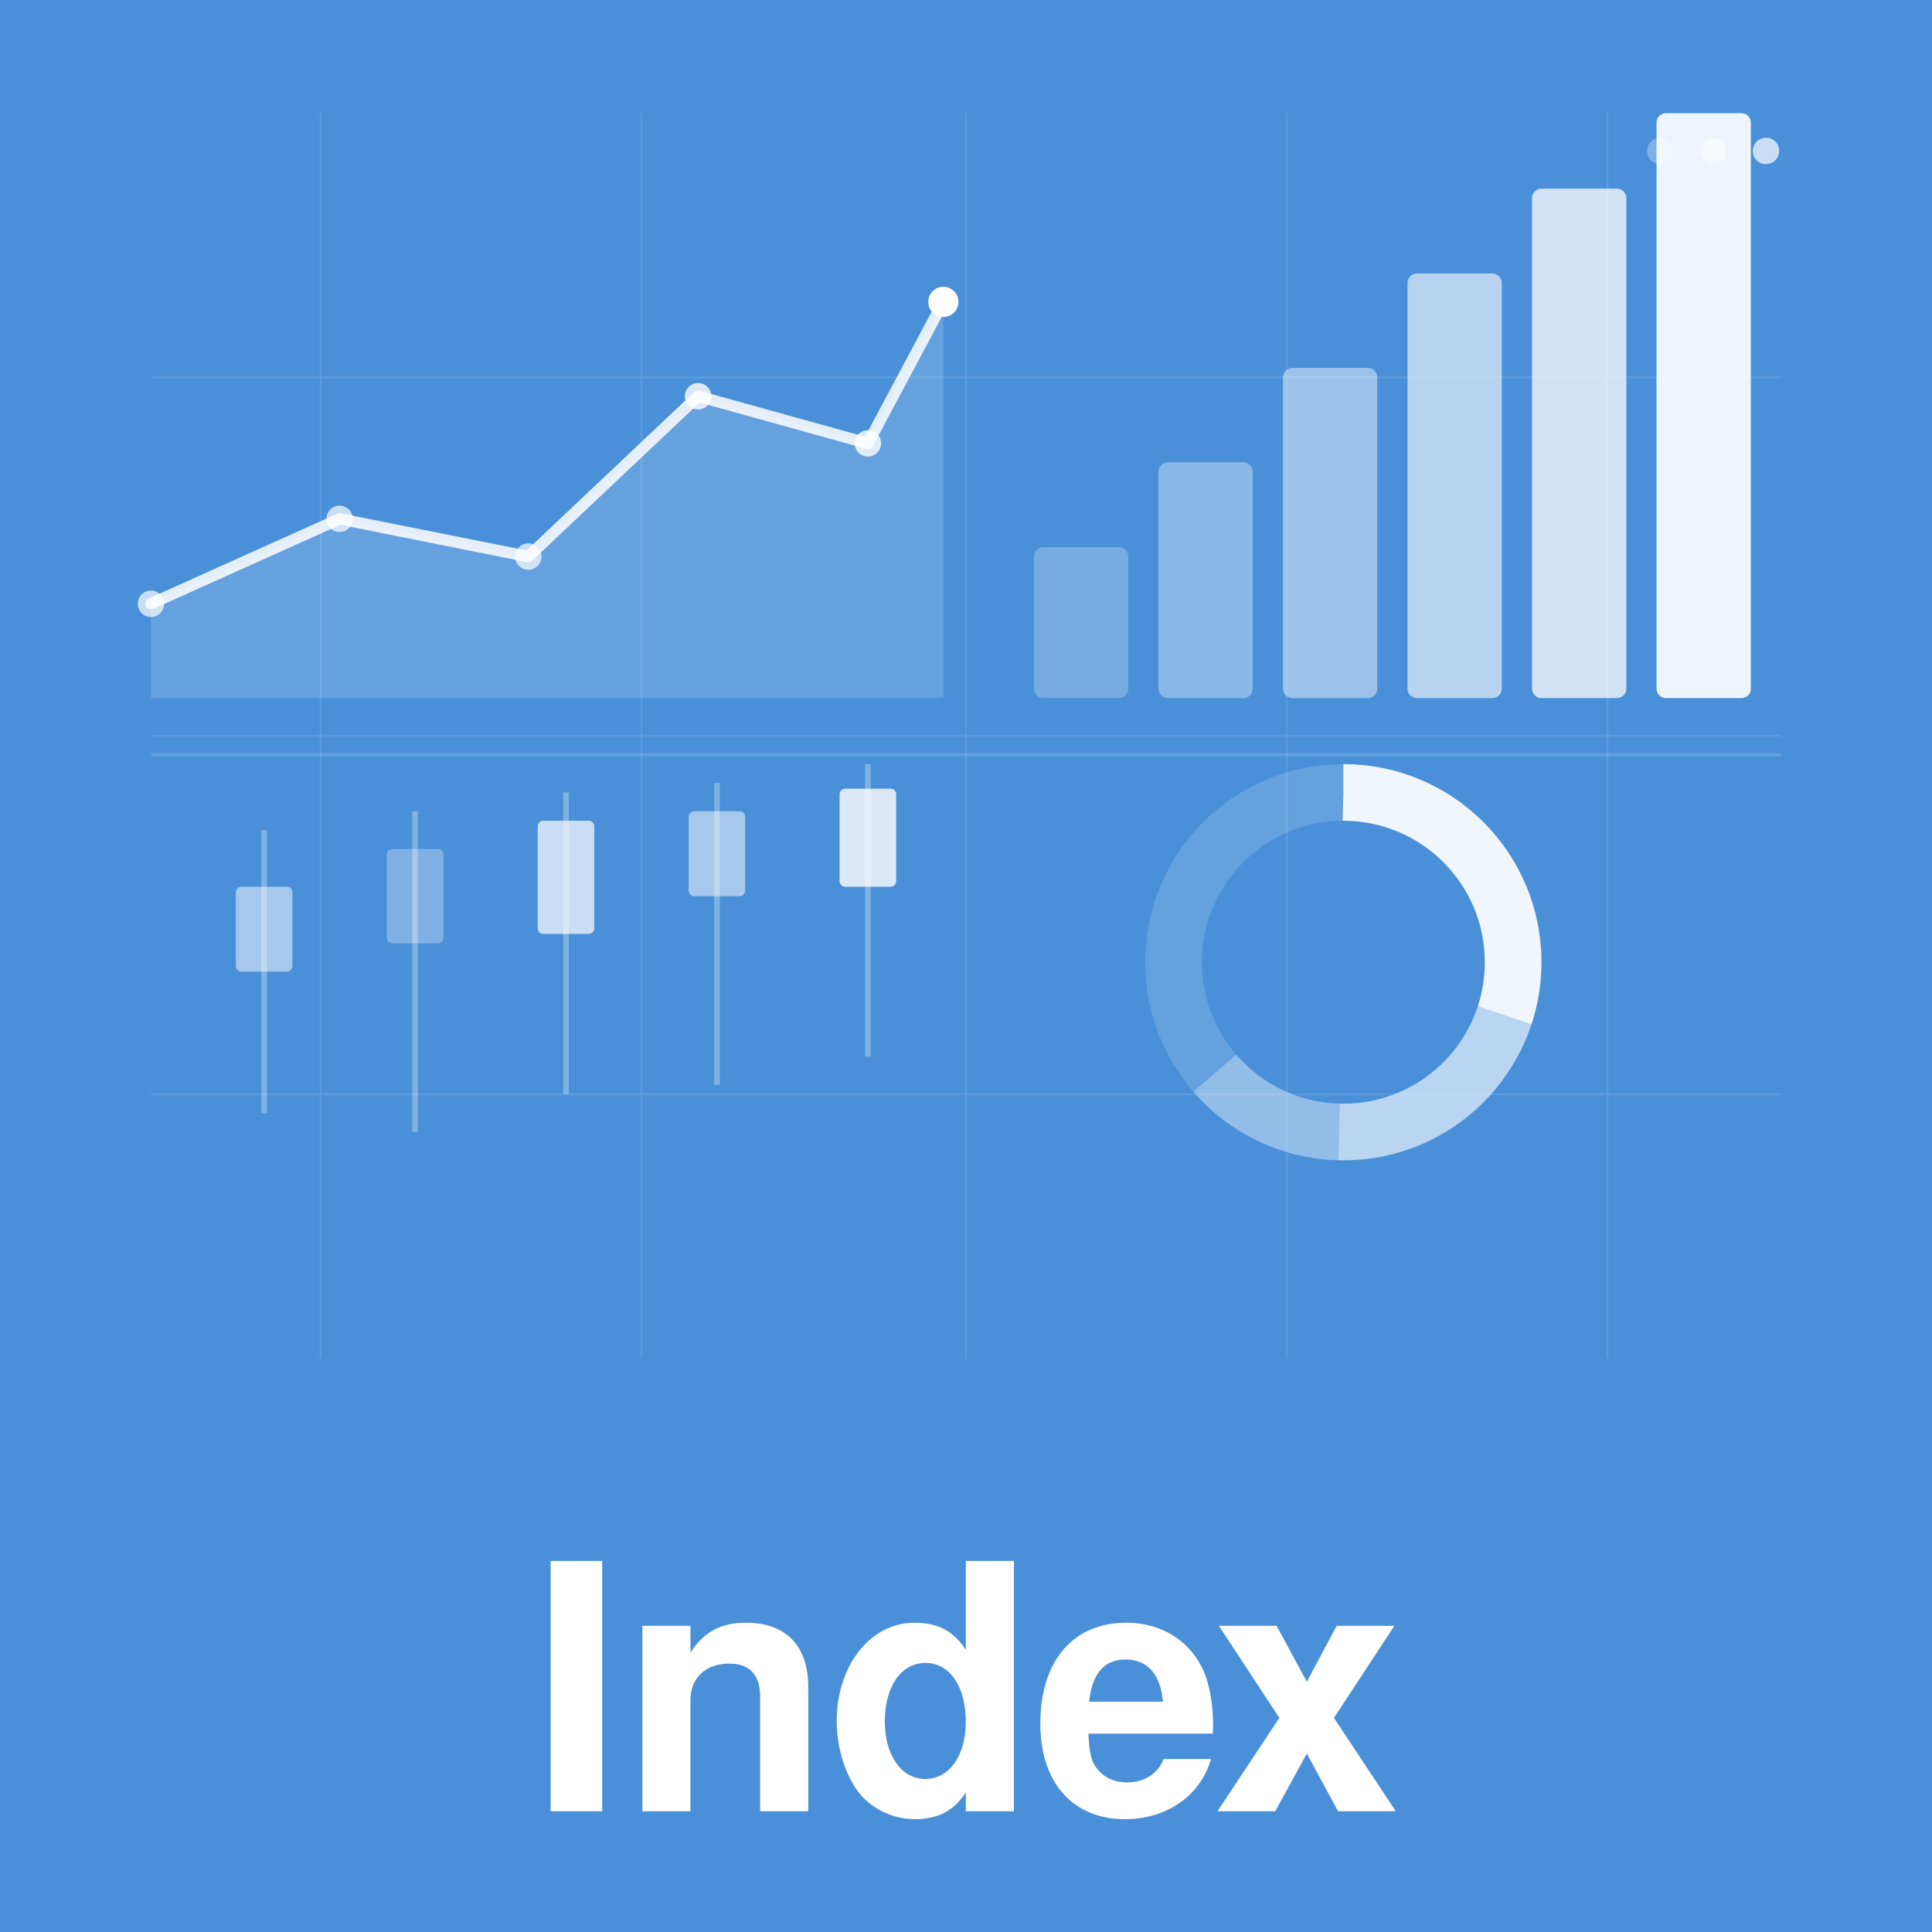
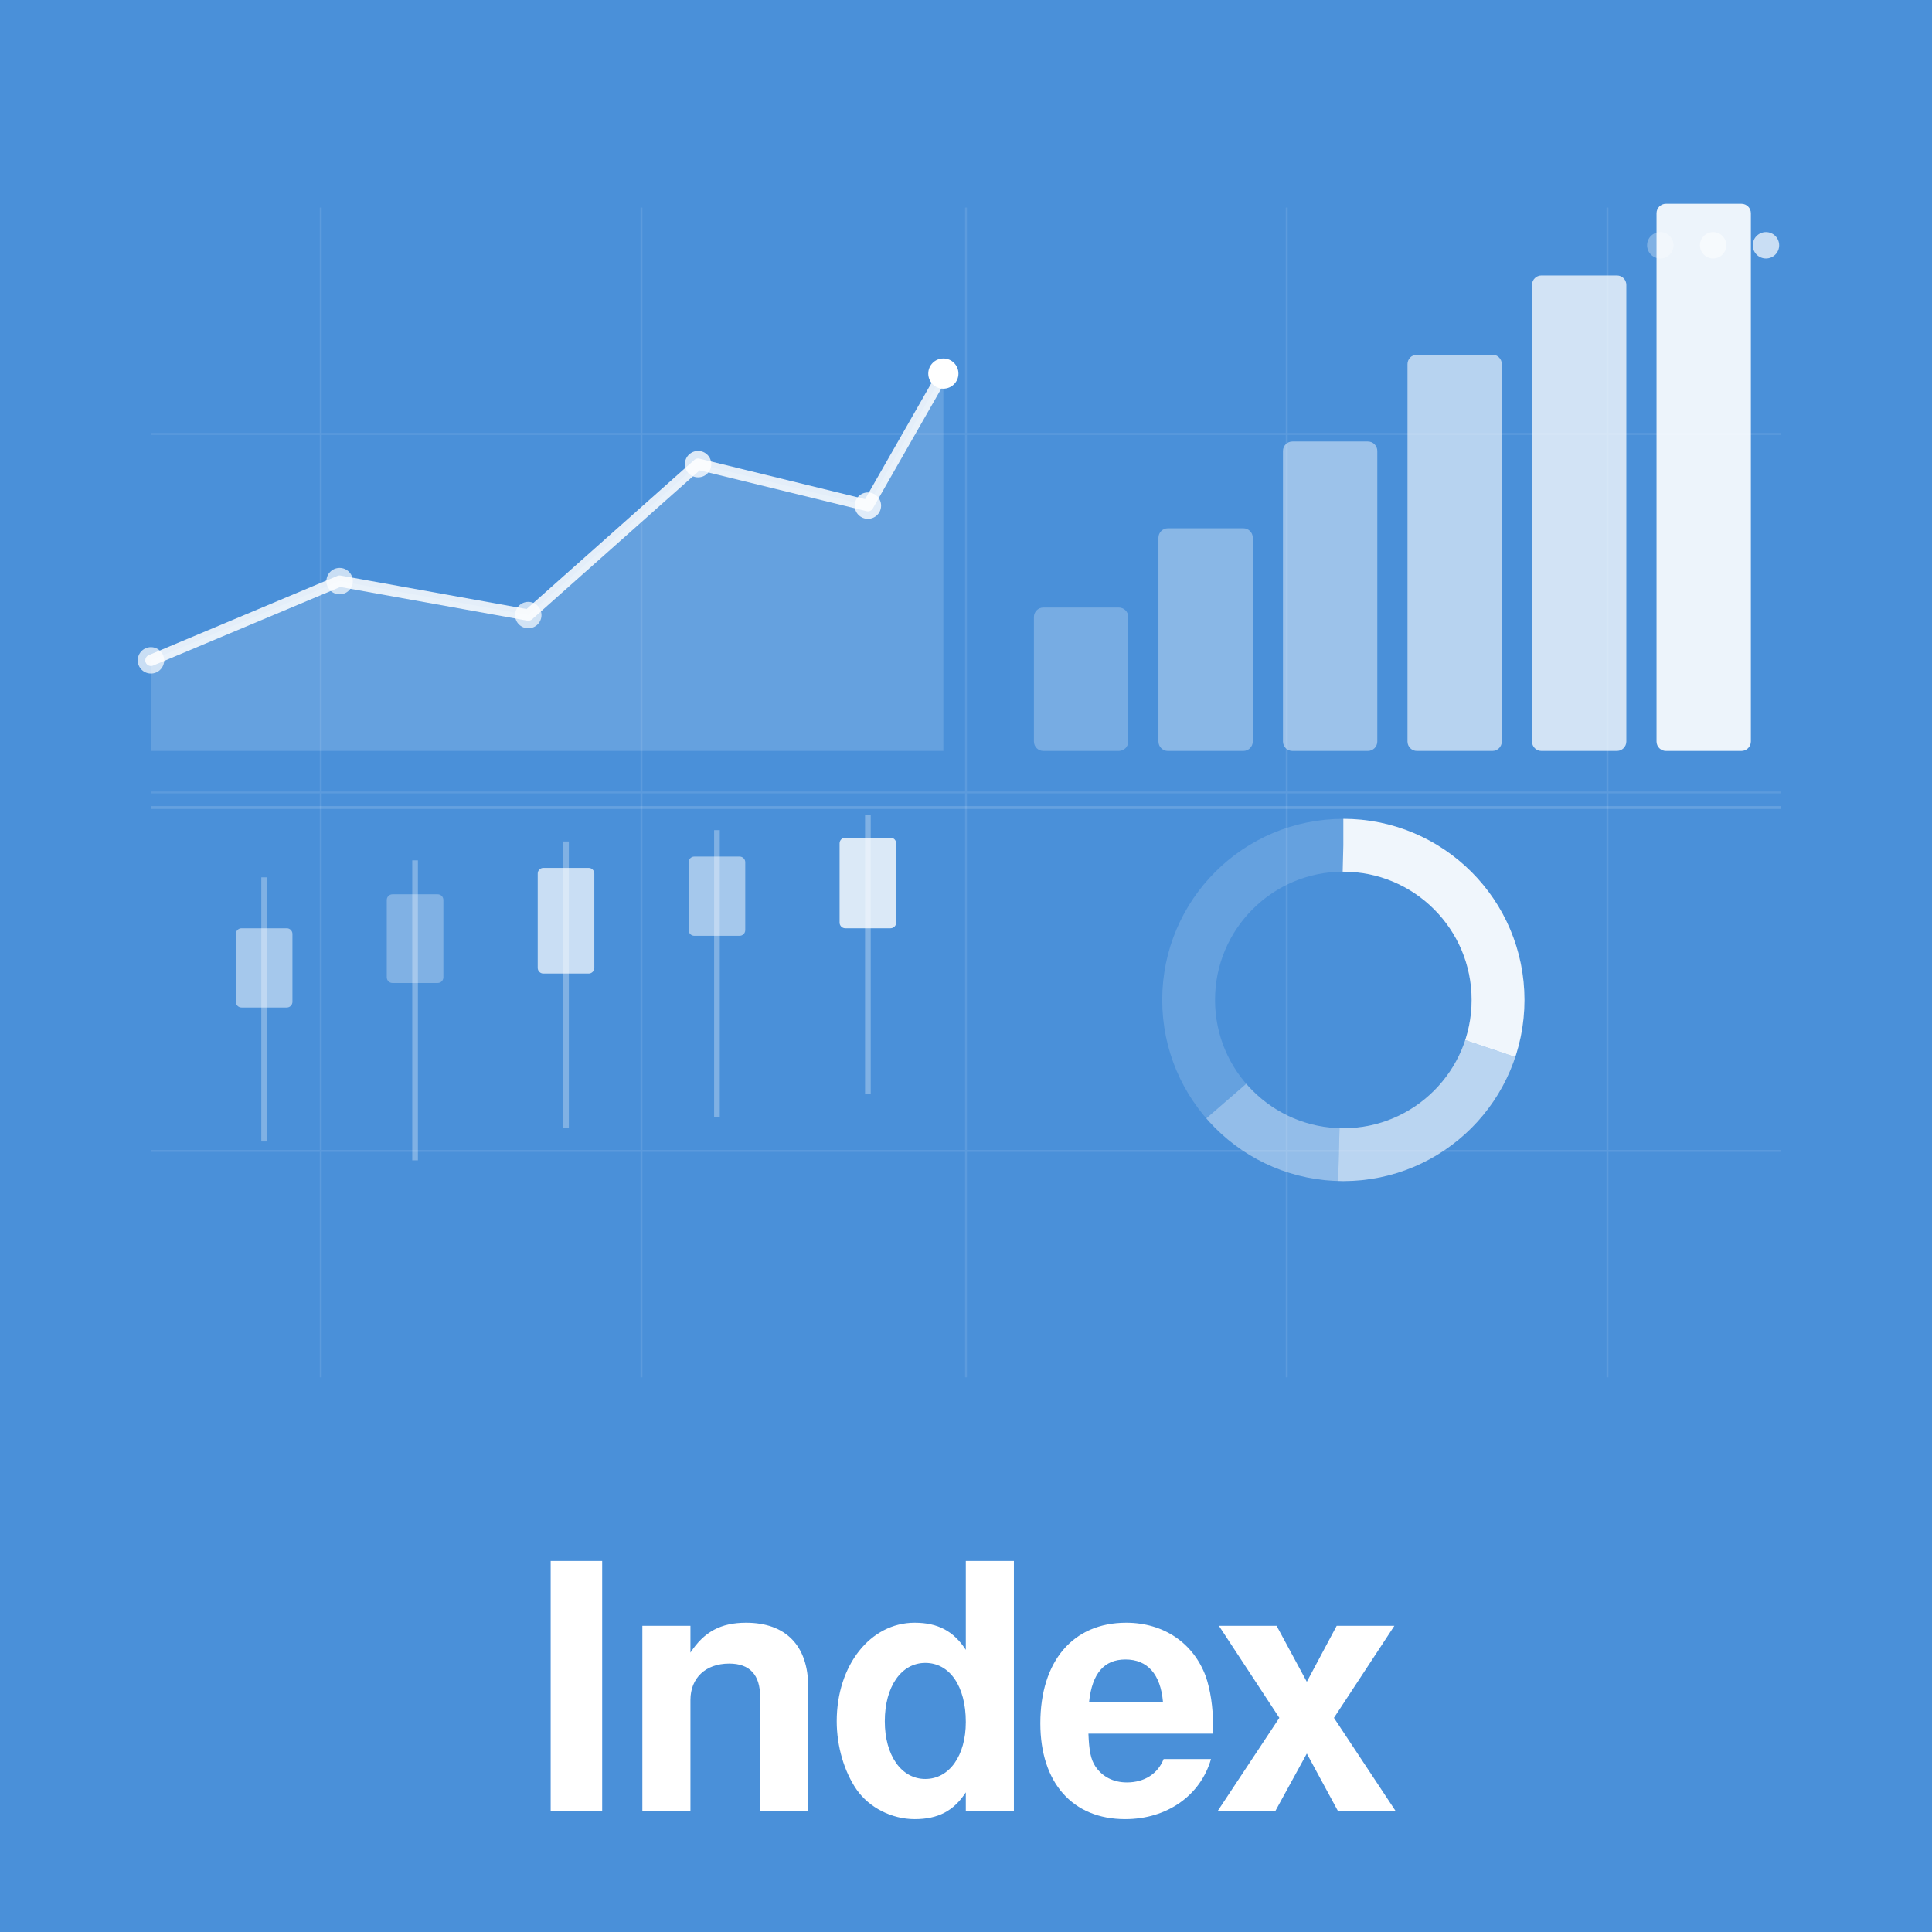
<svg xmlns="http://www.w3.org/2000/svg" width="1024" height="1024" viewBox="0 0 1024 1024">
  <rect width="1024" height="1024" fill="#4A90D9" />
-   <g opacity="0.1" stroke="#ffffff" stroke-width="1">
-     <line x1="170" y1="60" x2="170" y2="720" />
-     <line x1="340" y1="60" x2="340" y2="720" />
-     <line x1="512" y1="60" x2="512" y2="720" />
-     <line x1="682" y1="60" x2="682" y2="720" />
-     <line x1="852" y1="60" x2="852" y2="720" />
-     <line x1="80" y1="200" x2="944" y2="200" />
-     <line x1="80" y1="390" x2="944" y2="390" />
-     <line x1="80" y1="580" x2="944" y2="580" />
+   <g transform="translate(0, 50)">
+     <g opacity="0.1" stroke="#ffffff" stroke-width="1">
+       <line x1="170" y1="60" x2="170" y2="680" />
+       <line x1="340" y1="60" x2="340" y2="680" />
+       <line x1="512" y1="60" x2="512" y2="680" />
+       <line x1="682" y1="60" x2="682" y2="680" />
+       <line x1="852" y1="60" x2="852" y2="680" />
+       <line x1="80" y1="180" x2="944" y2="180" />
+       <line x1="80" y1="370" x2="944" y2="370" />
+       <line x1="80" y1="560" x2="944" y2="560" />
+     </g>
+     <g>
+       <path d="M80,300 L180,258 L280,276 L370,196 L460,218 L500,148 L500,348 L80,348 Z" fill="#ffffff" opacity="0.15" />
+       <polyline points="80,300 180,258 280,276 370,196 460,218 500,148" fill="none" stroke="#ffffff" stroke-width="6" stroke-linecap="round" stroke-linejoin="round" opacity="0.85" />
+       <circle cx="80" cy="300" r="7" fill="#ffffff" opacity="0.7" />
+       <circle cx="180" cy="258" r="7" fill="#ffffff" opacity="0.7" />
+       <circle cx="280" cy="276" r="7" fill="#ffffff" opacity="0.7" />
+       <circle cx="370" cy="196" r="7" fill="#ffffff" opacity="0.8" />
+       <circle cx="460" cy="218" r="7" fill="#ffffff" opacity="0.8" />
+       <circle cx="500" cy="148" r="8" fill="#ffffff" />
+     </g>
+     <g>
+       <rect x="548" y="272" width="50" height="76" rx="5" fill="#ffffff" opacity="0.25" />
+       <rect x="614" y="230" width="50" height="118" rx="5" fill="#ffffff" opacity="0.35" />
+       <rect x="680" y="184" width="50" height="164" rx="5" fill="#ffffff" opacity="0.45" />
+       <rect x="746" y="138" width="50" height="210" rx="5" fill="#ffffff" opacity="0.6" />
+       <rect x="812" y="96" width="50" height="252" rx="5" fill="#ffffff" opacity="0.75" />
+       <rect x="878" y="58" width="50" height="290" rx="5" fill="#ffffff" opacity="0.9" />
+     </g>
+     <line x1="80" y1="378" x2="944" y2="378" stroke="#ffffff" stroke-width="1.5" opacity="0.15" />
+     <g>
+       <line x1="140" y1="415" x2="140" y2="555" stroke="#ffffff" stroke-width="3" opacity="0.3" />
+       <rect x="125" y="442" width="30" height="42" rx="3" fill="#ffffff" opacity="0.5" />
+       <line x1="220" y1="406" x2="220" y2="565" stroke="#ffffff" stroke-width="3" opacity="0.3" />
+       <rect x="205" y="424" width="30" height="47" rx="3" fill="#ffffff" opacity="0.3" />
+       <line x1="300" y1="396" x2="300" y2="548" stroke="#ffffff" stroke-width="3" opacity="0.3" />
+       <rect x="285" y="410" width="30" height="56" rx="3" fill="#ffffff" opacity="0.7" />
+       <line x1="380" y1="390" x2="380" y2="542" stroke="#ffffff" stroke-width="3" opacity="0.3" />
+       <rect x="365" y="404" width="30" height="42" rx="3" fill="#ffffff" opacity="0.5" />
+       <line x1="460" y1="382" x2="460" y2="530" stroke="#ffffff" stroke-width="3" opacity="0.3" />
+       <rect x="445" y="394" width="30" height="48" rx="3" fill="#ffffff" opacity="0.8" />
+     </g>
+     <g transform="translate(712, 480)">
+       <circle cx="0" cy="0" r="82" fill="none" stroke="#ffffff" stroke-width="28" opacity="0.15" />
+       <circle cx="0" cy="0" r="82" fill="none" stroke="#ffffff" stroke-width="28" opacity="0.9" stroke-dasharray="155 361" stroke-dashoffset="0" transform="rotate(-90)" />
+       <circle cx="0" cy="0" r="82" fill="none" stroke="#ffffff" stroke-width="28" opacity="0.55" stroke-dasharray="105 411" stroke-dashoffset="-155" transform="rotate(-90)" />
+       <circle cx="0" cy="0" r="82" fill="none" stroke="#ffffff" stroke-width="28" opacity="0.3" stroke-dasharray="68 448" stroke-dashoffset="-260" transform="rotate(-90)" />
+       <circle cx="0" cy="0" r="14" fill="#4A90D9" />
+     </g>
+     <circle cx="880" cy="80" r="7" fill="#ffffff" opacity="0.3" />
+     <circle cx="908" cy="80" r="7" fill="#ffffff" opacity="0.5" />
+     <circle cx="936" cy="80" r="7" fill="#ffffff" opacity="0.7" />
  </g>
-   <g>
-     <path d="M80,320 L180,275 L280,295 L370,210 L460,235 L500,160 L500,370 L80,370 Z" fill="#ffffff" opacity="0.15" />
-     <polyline points="80,320 180,275 280,295 370,210 460,235 500,160" fill="none" stroke="#ffffff" stroke-width="6" stroke-linecap="round" stroke-linejoin="round" opacity="0.85" />
-     <circle cx="80" cy="320" r="7" fill="#ffffff" opacity="0.7" />
-     <circle cx="180" cy="275" r="7" fill="#ffffff" opacity="0.7" />
-     <circle cx="280" cy="295" r="7" fill="#ffffff" opacity="0.7" />
-     <circle cx="370" cy="210" r="7" fill="#ffffff" opacity="0.8" />
-     <circle cx="460" cy="235" r="7" fill="#ffffff" opacity="0.8" />
-     <circle cx="500" cy="160" r="8" fill="#ffffff" />
-   </g>
-   <g>
-     <rect x="548" y="290" width="50" height="80" rx="5" fill="#ffffff" opacity="0.25" />
-     <rect x="614" y="245" width="50" height="125" rx="5" fill="#ffffff" opacity="0.35" />
-     <rect x="680" y="195" width="50" height="175" rx="5" fill="#ffffff" opacity="0.45" />
-     <rect x="746" y="145" width="50" height="225" rx="5" fill="#ffffff" opacity="0.6" />
-     <rect x="812" y="100" width="50" height="270" rx="5" fill="#ffffff" opacity="0.75" />
-     <rect x="878" y="60" width="50" height="310" rx="5" fill="#ffffff" opacity="0.9" />
-   </g>
-   <line x1="80" y1="400" x2="944" y2="400" stroke="#ffffff" stroke-width="1.5" opacity="0.15" />
-   <g>
-     <line x1="140" y1="440" x2="140" y2="590" stroke="#ffffff" stroke-width="3" opacity="0.3" />
-     <rect x="125" y="470" width="30" height="45" rx="3" fill="#ffffff" opacity="0.5" />
-     <line x1="220" y1="430" x2="220" y2="600" stroke="#ffffff" stroke-width="3" opacity="0.3" />
-     <rect x="205" y="450" width="30" height="50" rx="3" fill="#ffffff" opacity="0.3" />
-     <line x1="300" y1="420" x2="300" y2="580" stroke="#ffffff" stroke-width="3" opacity="0.3" />
-     <rect x="285" y="435" width="30" height="60" rx="3" fill="#ffffff" opacity="0.7" />
-     <line x1="380" y1="415" x2="380" y2="575" stroke="#ffffff" stroke-width="3" opacity="0.3" />
-     <rect x="365" y="430" width="30" height="45" rx="3" fill="#ffffff" opacity="0.5" />
-     <line x1="460" y1="405" x2="460" y2="560" stroke="#ffffff" stroke-width="3" opacity="0.3" />
-     <rect x="445" y="418" width="30" height="52" rx="3" fill="#ffffff" opacity="0.8" />
-   </g>
-   <g transform="translate(712, 510)">
-     <circle cx="0" cy="0" r="90" fill="none" stroke="#ffffff" stroke-width="30" opacity="0.15" />
-     <circle cx="0" cy="0" r="90" fill="none" stroke="#ffffff" stroke-width="30" opacity="0.9" stroke-dasharray="170 396" stroke-dashoffset="0" transform="rotate(-90)" />
-     <circle cx="0" cy="0" r="90" fill="none" stroke="#ffffff" stroke-width="30" opacity="0.55" stroke-dasharray="115 451" stroke-dashoffset="-170" transform="rotate(-90)" />
-     <circle cx="0" cy="0" r="90" fill="none" stroke="#ffffff" stroke-width="30" opacity="0.3" stroke-dasharray="75 491" stroke-dashoffset="-285" transform="rotate(-90)" />
-     <circle cx="0" cy="0" r="16" fill="#4A90D9" />
-   </g>
-   <circle cx="880" cy="80" r="7" fill="#ffffff" opacity="0.3" />
-   <circle cx="908" cy="80" r="7" fill="#ffffff" opacity="0.5" />
-   <circle cx="936" cy="80" r="7" fill="#ffffff" opacity="0.7" />
  <text x="512" y="960" text-anchor="middle" font-family="-apple-system, 'SF Pro Display', 'Helvetica Neue', Helvetica, Arial, sans-serif" font-size="182" font-weight="700" fill="#ffffff" letter-spacing="-2">Index</text>
</svg>
